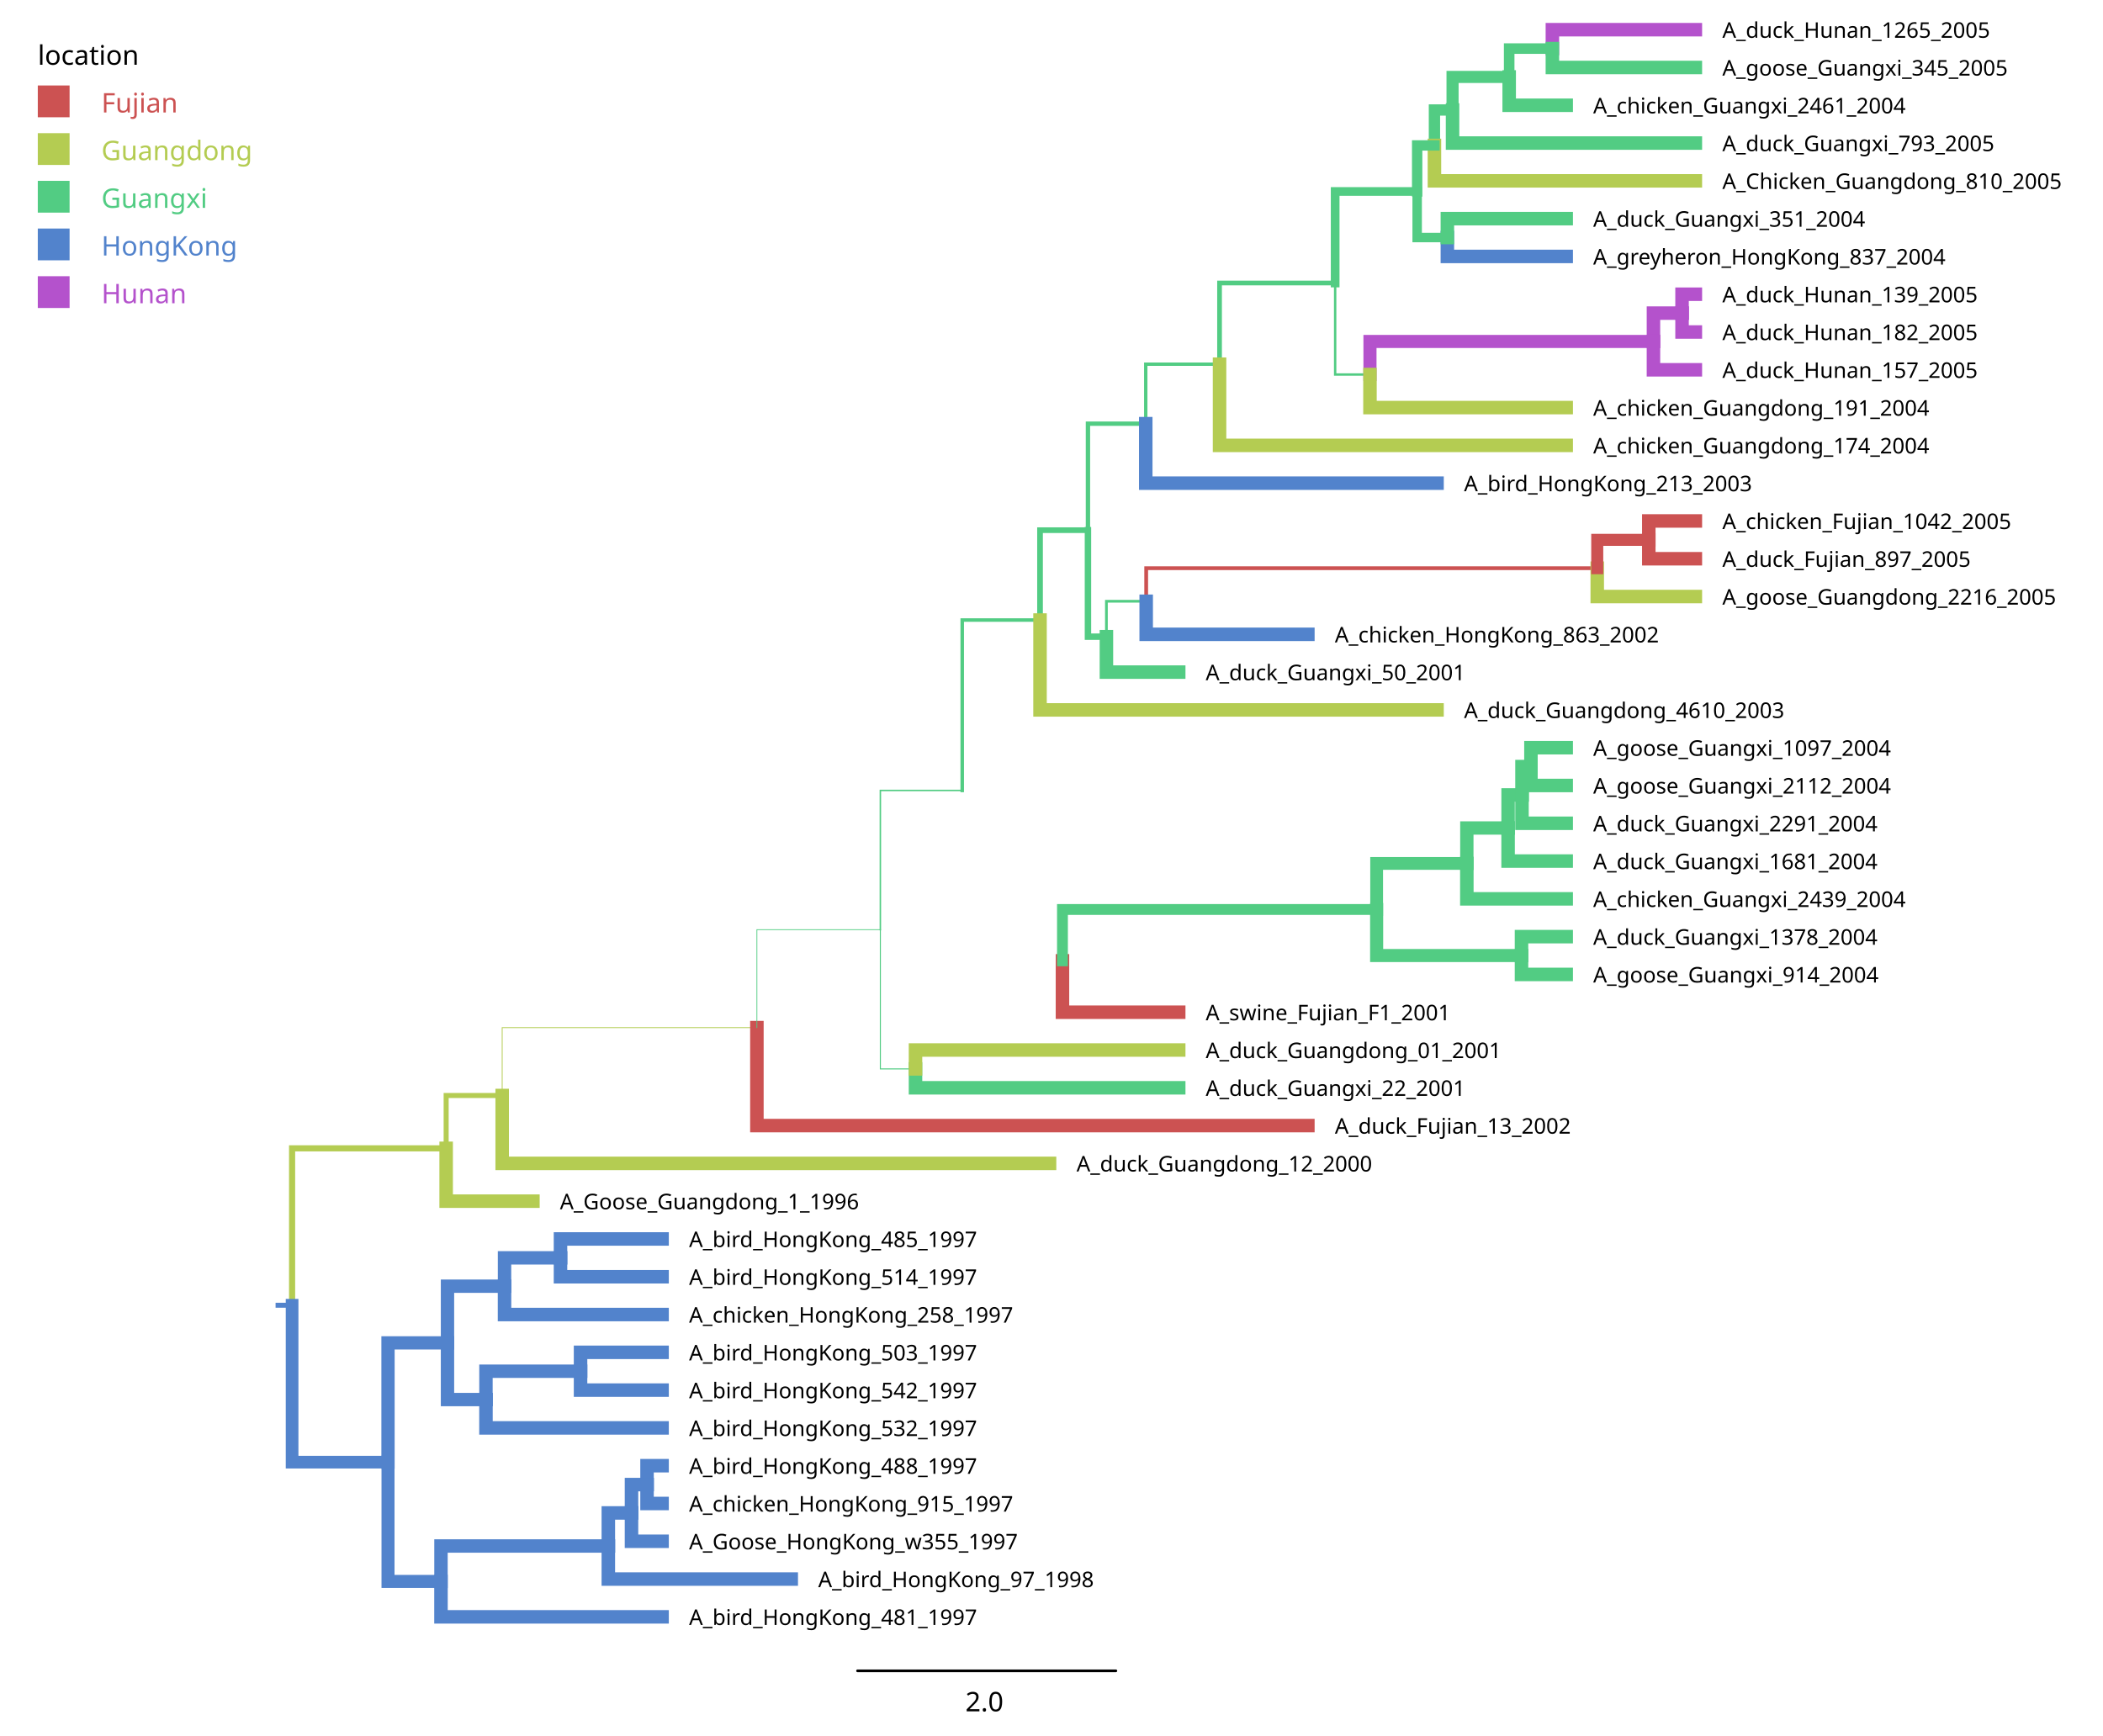
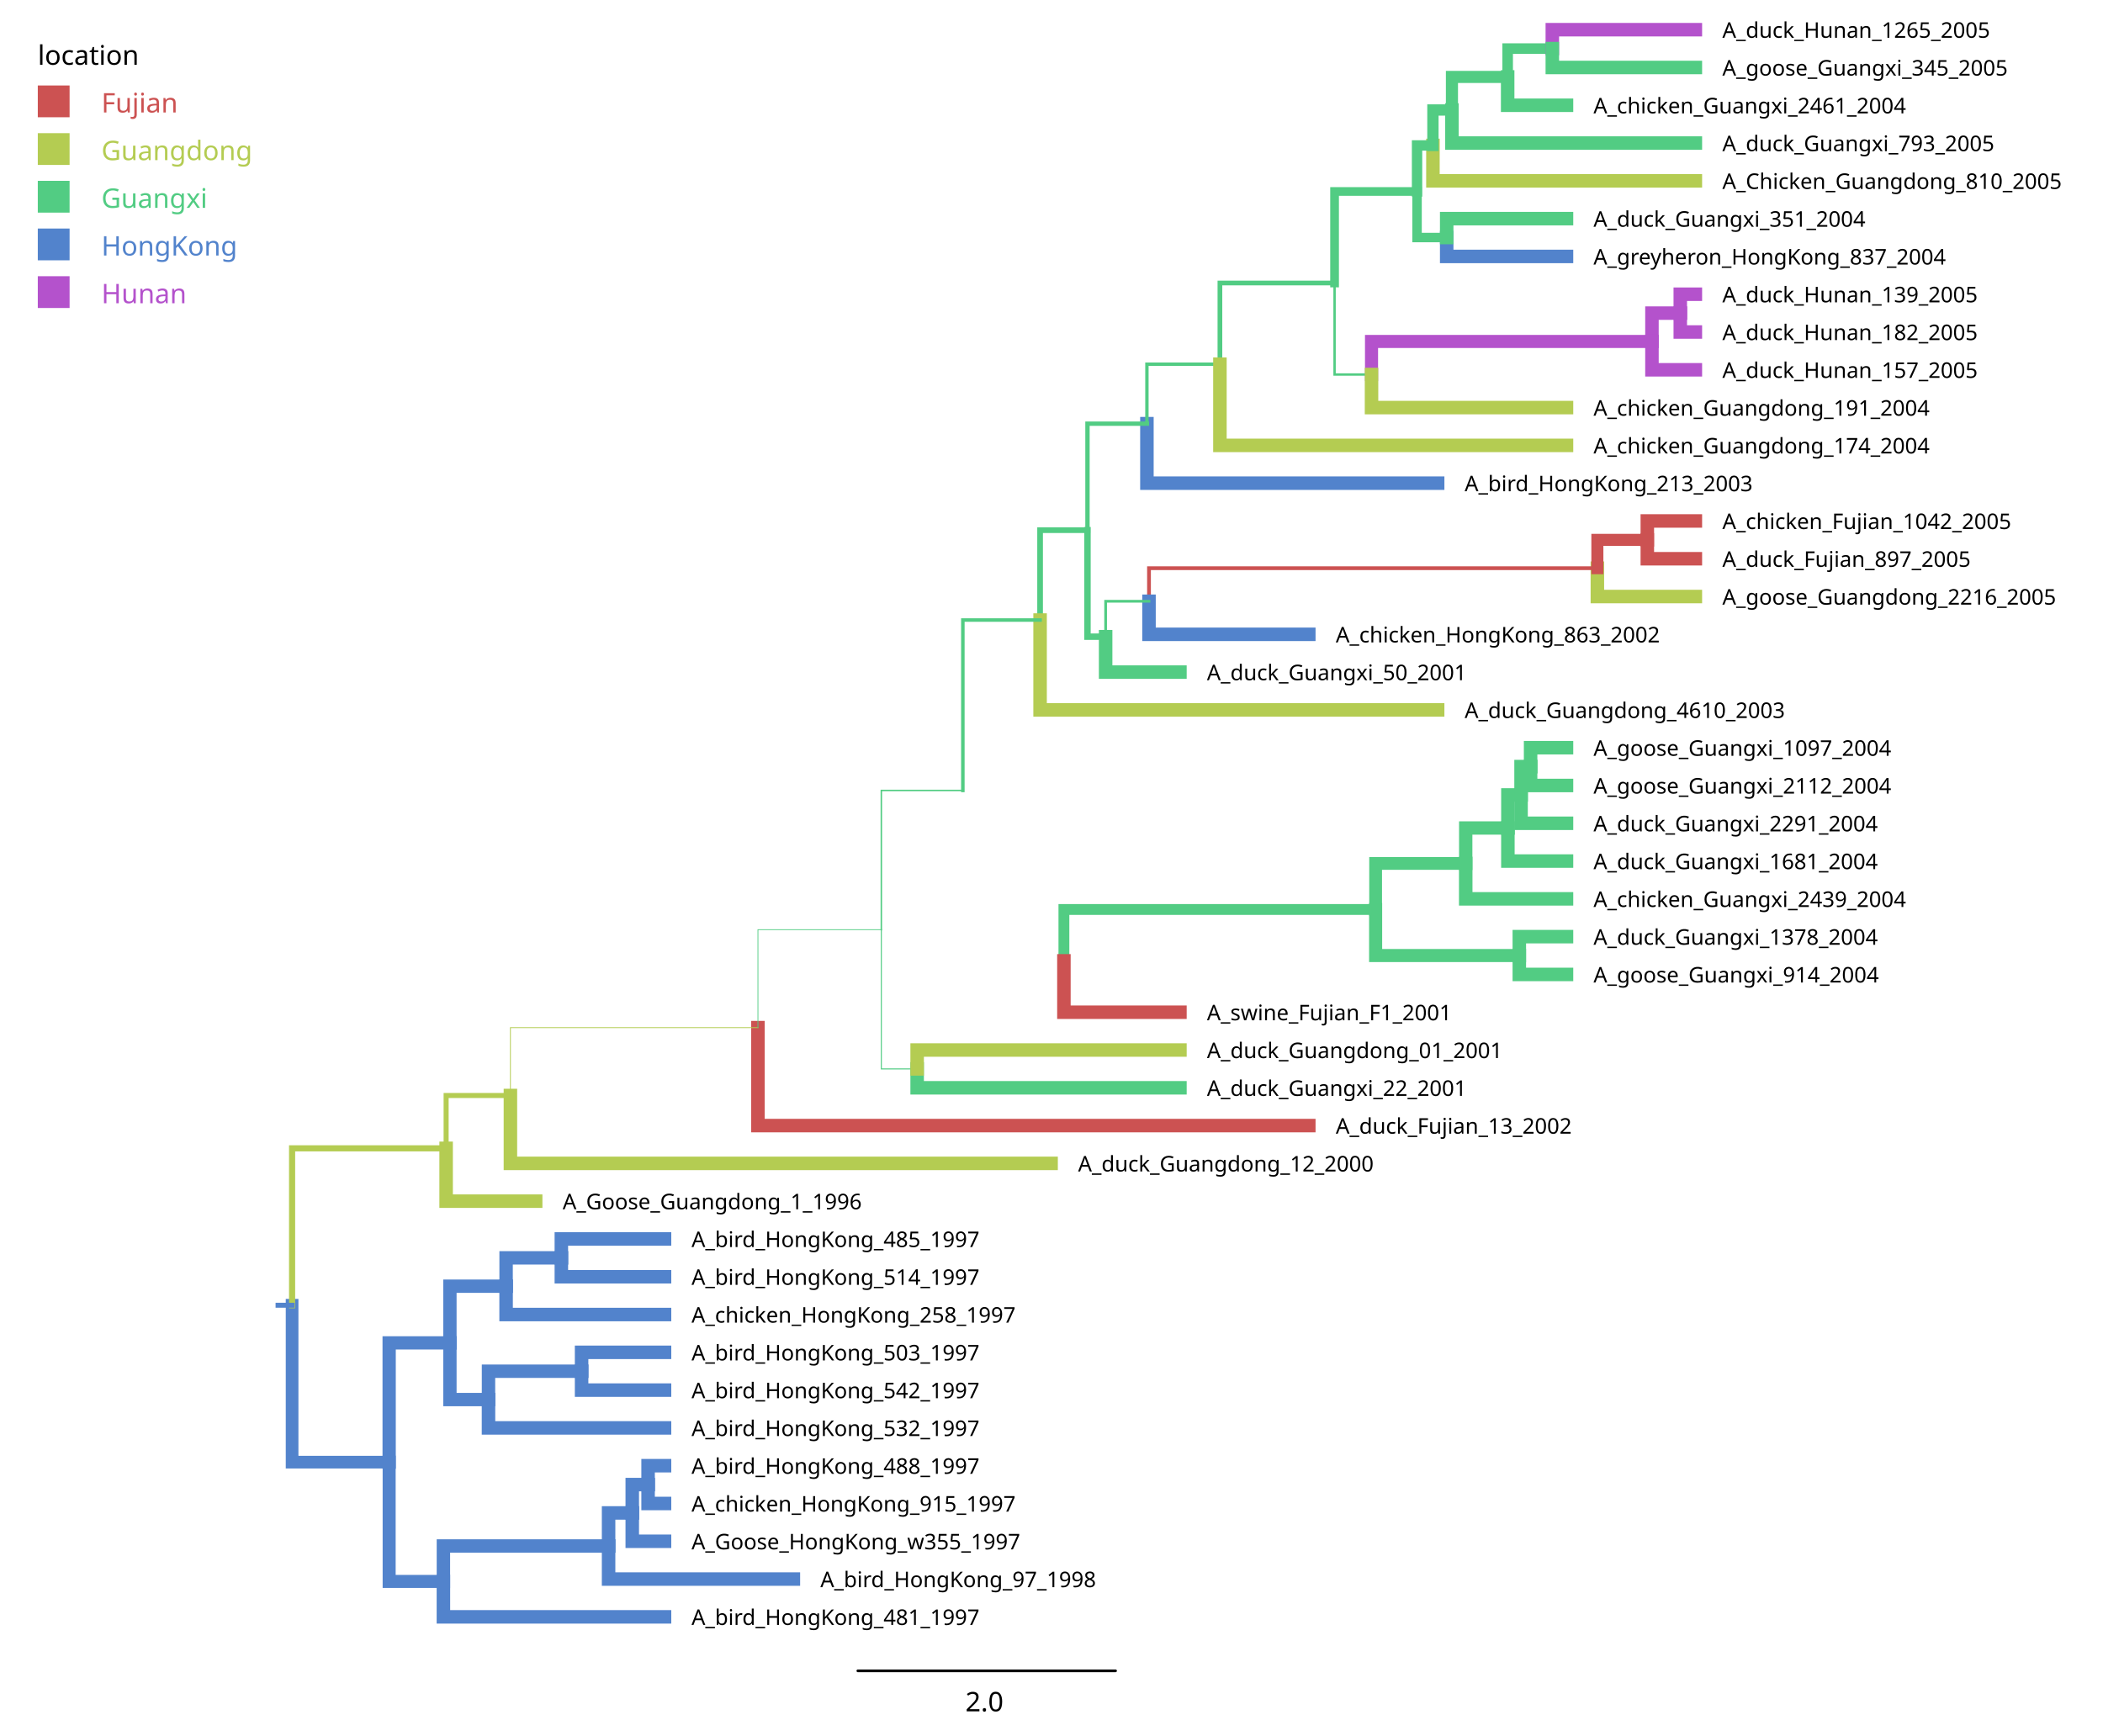
<svg xmlns="http://www.w3.org/2000/svg" style="fill-opacity:1; color-rendering:auto; color-interpolation:auto; text-rendering:auto; stroke:black; stroke-linecap:square; stroke-miterlimit:10; shape-rendering:auto; stroke-opacity:1; fill:black; stroke-dasharray:none; font-weight:normal; stroke-width:1; font-family:'Dialog'; font-style:normal; stroke-linejoin:miter; font-size:12; stroke-dashoffset:0; image-rendering:auto;" width="779.0" viewBox="0 0 779.0 643.0" height="643.0">
  <defs id="genericDefs" />
  <g>
    <g style="text-rendering:optimizeLegibility; font-size:10; font-family:sans-serif;" transform="translate(6,6)">
      <text x="8" xml:space="preserve" y="18" style="stroke:none;">location</text>
      <rect x="8" y="25.666" width="11.777" style="fill:rgb(204,82,82); stroke:none;" height="11.777" />
      <text x="31.555" xml:space="preserve" y="35.666" style="fill:rgb(204,82,82); stroke:none;">Fujian</text>
      <rect x="8" y="43.332" width="11.777" style="fill:rgb(180,204,82); stroke:none;" height="11.777" />
      <text x="31.555" xml:space="preserve" y="53.332" style="fill:rgb(180,204,82); stroke:none;">Guangdong</text>
      <rect x="8" y="60.998" width="11.777" style="fill:rgb(82,204,131); stroke:none;" height="11.777" />
      <text x="31.555" xml:space="preserve" y="70.998" style="fill:rgb(82,204,131); stroke:none;">Guangxi</text>
      <rect x="8" y="78.664" width="11.777" style="fill:rgb(82,131,204); stroke:none;" height="11.777" />
      <text x="31.555" xml:space="preserve" y="88.664" style="fill:rgb(82,131,204); stroke:none;">HongKong</text>
      <rect x="8" y="96.33" width="11.777" style="fill:rgb(180,82,204); stroke:none;" height="11.777" />
      <text x="31.555" xml:space="preserve" y="106.33" style="fill:rgb(180,82,204); stroke:none;">Hunan</text>
-       <line x1="311.656" x2="407.344" y1="613" style="stroke-linecap:round; fill:none; stroke-linejoin:round;" y2="613" />
+       <line x1="311.769" x2="407.231" y1="613" style="stroke-linecap:round; fill:none; stroke-linejoin:round;" y2="613" />
      <text x="351.595" y="628" style="stroke-linecap:round; stroke:none; stroke-linejoin:round;" xml:space="preserve">2.0</text>
    </g>
-     <g style="fill:rgb(204,82,82); text-rendering:optimizeLegibility; stroke-width:1.395; stroke:rgb(204,82,82);" transform="translate(6,6)">
-       <path style="fill:none;" d="M585.658 204.5 L418.576 204.5 L418.576 216.75" />
-       <path d="M397.001 190.418 L379.251 190.418 L379.251 223.709" style="fill:none; stroke-width:2.104; stroke:rgb(82,204,131);" />
-       <path d="M574.156 33 L553.035 33 L553.035 22.5" style="fill:none; stroke-width:5; stroke:rgb(82,204,131);" />
-       <path d="M622 117 L617.069 117 L617.069 110" style="fill:none; stroke-width:5; stroke:rgb(180,82,204);" />
+     <g style="fill:rgb(204,82,82); text-rendering:optimizeLegibility; stroke-width:5; stroke:rgb(204,82,82);" transform="translate(6,6)">
+       <path style="fill:none;" d="M622 201 L604.205 201 L604.205 194" />
+       <path d="M240.155 537 L234.067 537 L234.067 544" style="fill:none; stroke:rgb(82,131,204);" />
+       <path d="M622 61 L524.789 61 L524.789 47.875" style="fill:none; stroke:rgb(180,204,82);" />
+       <path d="M518.908 64.938 L488.356 64.938 L488.356 98.844" style="fill:none; stroke-width:3.224; stroke:rgb(82,204,131);" />
+       <path d="M201.938 460 L181.472 460 L181.472 470.5" style="fill:none; stroke-width:4.965; stroke:rgb(82,131,204);" />
+       <path d="M622 117 L616.413 117 L616.413 110" style="fill:none; stroke:rgb(180,82,204);" />
+       <path d="M622 215 L585.704 215 L585.704 204.5" style="fill:none; stroke:rgb(180,204,82);" />
+       <path d="M287.886 579 L219.435 579 L219.435 566.75" style="fill:none; stroke:rgb(82,131,204);" />
+       <path d="M622 103 L616.413 103 L616.413 110" style="fill:none; stroke:rgb(180,82,204);" />
+       <path d="M536.938 313.875 L503.564 313.875 L503.564 330.938" style="fill:none; stroke-width:4.733; stroke:rgb(82,204,131);" />
+       <path d="M160.66 491.5 L138.152 491.5 L138.152 535.688" style="fill:none; stroke-width:4.912; stroke:rgb(82,131,204);" />
+       <path style="fill:none;" d="M478.808 411 L274.76 411 L274.76 374.71" />
+       <path d="M431.077 243 L403.552 243 L403.552 229.875" style="fill:none; stroke:rgb(82,204,131);" />
+       <path d="M574.269 89 L529.89 89 L529.89 82" style="fill:none; stroke:rgb(82,131,204);" />
+       <path d="M431.077 397 L333.732 397 L333.732 390" style="fill:none; stroke:rgb(82,204,131);" />
+       <path d="M158.248 579.875 L138.152 579.875 L138.152 535.688" style="fill:none; stroke-width:4.82; stroke:rgb(82,131,204);" />
+       <path d="M240.155 523 L174.951 523 L174.951 512.5" style="fill:none; stroke:rgb(82,131,204);" />
+       <path d="M526.539 173 L418.844 173 L418.844 150.961" style="fill:none; stroke:rgb(82,131,204);" />
+       <path d="M240.155 467 L201.938 467 L201.938 460" style="fill:none; stroke:rgb(82,131,204);" />
+       <path d="M234.067 544 L228.202 544 L228.202 554.5" style="fill:none; stroke:rgb(82,131,204);" />
+       <path d="M560.971 278 L557.434 278 L557.434 288.5" style="fill:none; stroke:rgb(82,204,131);" />
+       <path d="M616.413 110 L605.921 110 L605.921 120.5" style="fill:none; stroke-width:4.996; stroke:rgb(180,82,204);" />
+       <path d="M605.921 120.5 L502.044 120.5 L502.044 132.75" style="fill:none; stroke-width:4.847; stroke:rgb(180,82,204);" />
+       <path d="M502.044 132.75 L488.356 132.75 L488.356 98.844" style="fill:none; stroke-width:0.884; stroke:rgb(82,204,131);" />
+       <path d="M274.76 374.71 L183.068 374.71 L183.068 399.855" style="fill:none; stroke-width:0.311; stroke:rgb(180,204,82);" />
+       <path d="M240.155 551 L234.067 551 L234.067 544" style="fill:none; stroke:rgb(82,131,204);" />
+       <path d="M228.202 554.5 L219.435 554.5 L219.435 566.75" style="fill:none; stroke:rgb(82,131,204);" />
+       <path d="M183.068 399.855 L159.256 399.855 L159.256 419.427" style="fill:none; stroke-width:1.865; stroke:rgb(180,204,82);" />
+       <path d="M240.155 565 L228.202 565 L228.202 554.5" style="fill:none; stroke:rgb(82,131,204);" />
+       <path d="M604.205 194 L585.704 194 L585.704 204.5" style="fill:none; stroke-width:4.454;" />
+       <path d="M574.269 145 L502.044 145 L502.044 132.75" style="fill:none; stroke:rgb(180,204,82);" />
+       <path d="M396.825 190.418 L379.273 190.418 L379.273 223.709" style="fill:none; stroke-width:2.104; stroke:rgb(82,204,131);" />
+       <path d="M574.269 327 L536.938 327 L536.938 313.875" style="fill:none; stroke:rgb(82,204,131);" />
+       <path d="M333.732 390 L320.465 390 L320.465 338.419" style="fill:none; stroke-width:0.38; stroke:rgb(82,204,131);" />
+       <path d="M574.269 341 L556.791 341 L556.791 348" style="fill:none; stroke:rgb(82,204,131);" />
+       <path d="M556.791 348 L503.564 348 L503.564 330.938" style="fill:none; stroke-width:4.843; stroke:rgb(82,204,131);" />
+       <path d="M585.704 204.5 L419.616 204.5 L419.616 216.75" style="fill:none; stroke-width:1.395;" />
+       <path d="M526.539 257 L379.273 257 L379.273 223.709" style="fill:none; stroke:rgb(180,204,82);" />
+       <path d="M431.077 383 L333.732 383 L333.732 390" style="fill:none; stroke:rgb(180,204,82);" />
+       <path d="M552.554 300.75 L536.938 300.75 L536.938 313.875" style="fill:none; stroke-width:4.934; stroke:rgb(82,204,131);" />
+       <path d="M418.844 150.961 L396.825 150.961 L396.825 190.418" style="fill:none; stroke-width:1.608; stroke:rgb(82,204,131);" />
+       <path d="M574.269 271 L560.971 271 L560.971 278" style="fill:none; stroke:rgb(82,204,131);" />
+       <path d="M622 47 L531.831 47 L531.831 34.75" style="fill:none; stroke:rgb(82,204,131);" />
+       <path d="M529.89 82 L518.908 82 L518.908 64.938" style="fill:none; stroke-width:3.503; stroke:rgb(82,204,131);" />
+       <path d="M569.015 12 L552.472 12 L552.472 22.5" style="fill:none; stroke-width:3.911; stroke:rgb(82,204,131);" />
+       <path d="M320.465 338.419 L274.76 338.419 L274.76 374.71" style="fill:none; stroke-width:0.289; stroke:rgb(82,204,131);" />
+       <path d="M445.886 128.922 L418.844 128.922 L418.844 150.961" style="fill:none; stroke-width:1.247; stroke:rgb(82,204,131);" />
+       <path d="M574.269 33 L552.472 33 L552.472 22.5" style="fill:none; stroke:rgb(82,204,131);" />
+       <path d="M574.269 355 L556.791 355 L556.791 348" style="fill:none; stroke:rgb(82,204,131);" />
+       <path d="M350.661 286.839 L320.465 286.839 L320.465 338.419" style="fill:none; stroke-width:0.542; stroke:rgb(82,204,131);" />
+       <path d="M574.269 313 L552.554 313 L552.554 300.75" style="fill:none; stroke:rgb(82,204,131);" />
+       <path d="M181.472 470.5 L160.66 470.5 L160.66 491.5" style="fill:none; stroke-width:4.939; stroke:rgb(82,131,204);" />
+       <path d="M503.564 330.938 L388.096 330.938 L388.096 349.969" style="fill:none; stroke-width:4.016; stroke:rgb(82,204,131);" />
+       <path d="M138.152 535.688 L102.198 535.688 L102.198 477.558" style="fill:none; stroke-width:4.689; stroke:rgb(82,131,204);" />
+       <path d="M174.951 512.5 L160.66 512.5 L160.66 491.5" style="fill:none; stroke-width:4.942; stroke:rgb(82,131,204);" />
+       <path d="M488.356 98.844 L445.886 98.844 L445.886 128.922" style="fill:none; stroke-width:1.745; stroke:rgb(82,204,131);" />
+       <path d="M403.552 229.875 L396.825 229.875 L396.825 190.418" style="fill:none; stroke-width:2.381; stroke:rgb(82,204,131);" />
+       <path d="M240.155 495 L209.435 495 L209.435 502" style="fill:none; stroke:rgb(82,131,204);" />
+       <path d="M552.472 22.5 L531.831 22.5 L531.831 34.75" style="fill:none; stroke-width:4.484; stroke:rgb(82,204,131);" />
+       <path d="M240.155 593 L158.248 593 L158.248 579.875" style="fill:none; stroke:rgb(82,131,204);" />
+       <path d="M622 131 L605.921 131 L605.921 120.5" style="fill:none; stroke:rgb(180,82,204);" />
+       <path style="fill:none;" d="M431.077 369 L388.096 369 L388.096 349.969" />
+       <path style="fill:none;" d="M622 187 L604.205 187 L604.205 194" />
+       <path d="M574.269 75 L529.89 75 L529.89 82" style="fill:none; stroke:rgb(82,204,131);" />
+       <path d="M240.155 509 L209.435 509 L209.435 502" style="fill:none; stroke:rgb(82,131,204);" />
+       <path d="M622 5 L569.015 5 L569.015 12" style="fill:none; stroke:rgb(180,82,204);" />
+       <path d="M557.434 288.5 L552.554 288.5 L552.554 300.75" style="fill:none; stroke-width:4.978; stroke:rgb(82,204,131);" />
+       <path d="M531.831 34.75 L524.789 34.75 L524.789 47.875" style="fill:none; stroke-width:4.186; stroke:rgb(82,204,131);" />
+       <path d="M574.269 299 L557.434 299 L557.434 288.5" style="fill:none; stroke:rgb(82,204,131);" />
+       <path d="M379.273 223.709 L350.661 223.709 L350.661 286.839" style="fill:none; stroke-width:1.299; stroke:rgb(82,204,131);" />
+       <path d="M209.435 502 L174.951 502 L174.951 512.5" style="fill:none; stroke-width:4.961; stroke:rgb(82,131,204);" />
+       <path d="M574.269 285 L560.971 285 L560.971 278" style="fill:none; stroke:rgb(82,204,131);" />
+       <path d="M574.269 159 L445.886 159 L445.886 128.922" style="fill:none; stroke:rgb(180,204,82);" />
+       <path d="M240.155 453 L201.938 453 L201.938 460" style="fill:none; stroke:rgb(82,131,204);" />
+       <path d="M383.347 425 L183.068 425 L183.068 399.855" style="fill:none; stroke:rgb(180,204,82);" />
+       <path d="M240.155 481 L181.472 481 L181.472 470.5" style="fill:none; stroke:rgb(82,131,204);" />
+       <path d="M622 19 L569.015 19 L569.015 12" style="fill:none; stroke:rgb(82,204,131);" />
+       <path d="M192.424 439 L159.256 439 L159.256 419.427" style="fill:none; stroke:rgb(180,204,82);" />
+       <path d="M219.435 566.75 L158.248 566.75 L158.248 579.875" style="fill:none; stroke-width:4.965; stroke:rgb(82,131,204);" />
+       <path d="M524.789 47.875 L518.908 47.875 L518.908 64.938" style="fill:none; stroke-width:3.84; stroke:rgb(82,204,131);" />
+       <path d="M478.808 229 L419.616 229 L419.616 216.75" style="fill:none; stroke:rgb(82,131,204);" />
+       <path d="M419.616 216.75 L403.552 216.75 L403.552 229.875" style="fill:none; stroke-width:1.006; stroke:rgb(82,204,131);" />
+       <path d="M159.256 419.427 L102.198 419.427 L102.198 477.558" style="fill:none; stroke-width:2.266; stroke:rgb(180,204,82);" />
+       <path d="M388.096 349.969 L350.661 349.969 L350.661 286.839" style="fill:none; stroke-width:0;" />
      <path d="M97 477.558 L102.198 477.558" style="fill:none; stroke-width:1.837; stroke:rgb(82,131,204);" />
-       <path d="M488.574 98.844 L445.749 98.844 L445.749 128.922" style="fill:none; stroke-width:1.745; stroke:rgb(82,204,131);" />
-       <path d="M274.372 374.71 L180.019 374.71 L180.019 399.855" style="fill:none; stroke-width:0.311; stroke:rgb(180,204,82);" />
-       <path d="M557.782 288.5 L552.631 288.5 L552.631 300.75" style="fill:none; stroke-width:4.978; stroke:rgb(82,204,131);" />
-       <path d="M501.469 132.75 L488.574 132.75 L488.574 98.844" style="fill:none; stroke-width:0.884; stroke:rgb(82,204,131);" />
-       <path d="M287.091 579 L219.339 579 L219.339 566.75" style="fill:none; stroke-width:5; stroke:rgb(82,131,204);" />
-       <path d="M159.762 491.5 L137.729 491.5 L137.729 535.688" style="fill:none; stroke-width:4.912; stroke:rgb(82,131,204);" />
-       <path d="M239.247 593 L157.352 593 L157.352 579.875" style="fill:none; stroke-width:5; stroke:rgb(82,131,204);" />
-       <path d="M532.058 34.75 L525.35 34.75 L525.35 47.875" style="fill:none; stroke-width:4.186; stroke:rgb(82,204,131);" />
-       <path d="M180.019 399.855 L159.265 399.855 L159.265 419.427" style="fill:none; stroke-width:1.865; stroke:rgb(180,204,82);" />
-       <path d="M518.95 64.938 L488.574 64.938 L488.574 98.844" style="fill:none; stroke-width:3.224; stroke:rgb(82,204,131);" />
-       <path d="M227.921 554.5 L219.339 554.5 L219.339 566.75" style="fill:none; stroke-width:5; stroke:rgb(82,131,204);" />
-       <path d="M574.156 89 L530.14 89 L530.14 82" style="fill:none; stroke-width:5; stroke:rgb(82,131,204);" />
-       <path d="M574.156 75 L530.14 75 L530.14 82" style="fill:none; stroke-width:5; stroke:rgb(82,204,131);" />
-       <path d="M430.624 369 L387.563 369 L387.563 349.969" style="fill:none; stroke-width:5;" />
-       <path d="M379.251 223.709 L350.43 223.709 L350.43 286.839" style="fill:none; stroke-width:1.299; stroke:rgb(82,204,131);" />
-       <path d="M239.247 523 L174.014 523 L174.014 512.5" style="fill:none; stroke-width:5; stroke:rgb(82,131,204);" />
-       <path d="M478.468 411 L274.372 411 L274.372 374.71" style="fill:none; stroke-width:5;" />
-       <path d="M503.939 330.938 L387.563 330.938 L387.563 349.969" style="fill:none; stroke-width:4.016; stroke:rgb(82,204,131);" />
-       <path d="M622 103 L617.069 103 L617.069 110" style="fill:none; stroke-width:5; stroke:rgb(180,82,204);" />
-       <path d="M552.631 300.75 L537.352 300.75 L537.352 313.875" style="fill:none; stroke-width:4.934; stroke:rgb(82,204,131);" />
-       <path d="M320.103 338.419 L274.372 338.419 L274.372 374.71" style="fill:none; stroke-width:0.289; stroke:rgb(82,204,131);" />
-       <path d="M574.156 271 L561.099 271 L561.099 278" style="fill:none; stroke-width:5; stroke:rgb(82,204,131);" />
-       <path d="M537.352 313.875 L503.939 313.875 L503.939 330.938" style="fill:none; stroke-width:4.733; stroke:rgb(82,204,131);" />
-       <path d="M180.89 470.5 L159.762 470.5 L159.762 491.5" style="fill:none; stroke-width:4.939; stroke:rgb(82,131,204);" />
-       <path d="M622 5 L569.04 5 L569.04 12" style="fill:none; stroke-width:5; stroke:rgb(180,82,204);" />
-       <path d="M553.035 22.5 L532.058 22.5 L532.058 34.75" style="fill:none; stroke-width:4.484; stroke:rgb(82,204,131);" />
-       <path d="M574.156 327 L537.352 327 L537.352 313.875" style="fill:none; stroke-width:5; stroke:rgb(82,204,131);" />
-       <path d="M617.069 110 L606.478 110 L606.478 120.5" style="fill:none; stroke-width:4.996; stroke:rgb(180,82,204);" />
-       <path d="M239.247 509 L209.049 509 L209.049 502" style="fill:none; stroke-width:5; stroke:rgb(82,131,204);" />
-       <path d="M622 187 L604.75 187 L604.75 194" style="fill:none; stroke-width:5;" />
-       <path d="M574.156 285 L561.099 285 L561.099 278" style="fill:none; stroke-width:5; stroke:rgb(82,204,131);" />
-       <path d="M445.749 128.922 L418.412 128.922 L418.412 150.961" style="fill:none; stroke-width:1.247; stroke:rgb(82,204,131);" />
-       <path d="M239.247 467 L201.62 467 L201.62 460" style="fill:none; stroke-width:5; stroke:rgb(82,131,204);" />
-       <path d="M561.099 278 L557.782 278 L557.782 288.5" style="fill:none; stroke-width:5; stroke:rgb(82,204,131);" />
-       <path d="M157.352 579.875 L137.729 579.875 L137.729 535.688" style="fill:none; stroke-width:4.82; stroke:rgb(82,131,204);" />
-       <path d="M530.14 82 L518.95 82 L518.95 64.938" style="fill:none; stroke-width:3.503; stroke:rgb(82,204,131);" />
-       <path d="M239.247 495 L209.049 495 L209.049 502" style="fill:none; stroke-width:5; stroke:rgb(82,131,204);" />
-       <path d="M239.247 453 L201.62 453 L201.62 460" style="fill:none; stroke-width:5; stroke:rgb(82,131,204);" />
-       <path d="M430.624 243 L403.843 243 L403.843 229.875" style="fill:none; stroke-width:5; stroke:rgb(82,204,131);" />
-       <path d="M239.247 481 L180.89 481 L180.89 470.5" style="fill:none; stroke-width:5; stroke:rgb(82,131,204);" />
-       <path d="M574.156 159 L445.749 159 L445.749 128.922" style="fill:none; stroke-width:5; stroke:rgb(180,204,82);" />
-       <path d="M574.156 299 L557.782 299 L557.782 288.5" style="fill:none; stroke-width:5; stroke:rgb(82,204,131);" />
-       <path d="M430.624 397 L333.125 397 L333.125 390" style="fill:none; stroke-width:5; stroke:rgb(82,204,131);" />
-       <path d="M606.478 120.5 L501.469 120.5 L501.469 132.75" style="fill:none; stroke-width:4.847; stroke:rgb(180,82,204);" />
-       <path d="M622 61 L525.35 61 L525.35 47.875" style="fill:none; stroke-width:5; stroke:rgb(180,204,82);" />
-       <path d="M209.049 502 L174.014 502 L174.014 512.5" style="fill:none; stroke-width:4.961; stroke:rgb(82,131,204);" />
-       <path d="M557.601 348 L503.939 348 L503.939 330.938" style="fill:none; stroke-width:4.843; stroke:rgb(82,204,131);" />
-       <path d="M174.014 512.5 L159.762 512.5 L159.762 491.5" style="fill:none; stroke-width:4.942; stroke:rgb(82,131,204);" />
-       <path d="M159.265 419.427 L102.198 419.427 L102.198 477.558" style="fill:none; stroke-width:2.266; stroke:rgb(180,204,82);" />
-       <path d="M382.779 425 L180.019 425 L180.019 399.855" style="fill:none; stroke-width:5; stroke:rgb(180,204,82);" />
-       <path d="M191.403 439 L159.265 439 L159.265 419.427" style="fill:none; stroke-width:5; stroke:rgb(180,204,82);" />
-       <path d="M333.125 390 L320.103 390 L320.103 338.419" style="fill:none; stroke-width:0.38; stroke:rgb(82,204,131);" />
-       <path d="M239.247 537 L233.676 537 L233.676 544" style="fill:none; stroke-width:5; stroke:rgb(82,131,204);" />
-       <path d="M403.843 229.875 L397.001 229.875 L397.001 190.418" style="fill:none; stroke-width:2.381; stroke:rgb(82,204,131);" />
-       <path d="M622 201 L604.75 201 L604.75 194" style="fill:none; stroke-width:5;" />
-       <path d="M622 215 L585.658 215 L585.658 204.5" style="fill:none; stroke-width:5; stroke:rgb(180,204,82);" />
-       <path d="M201.62 460 L180.89 460 L180.89 470.5" style="fill:none; stroke-width:4.965; stroke:rgb(82,131,204);" />
-       <path d="M418.412 150.961 L397.001 150.961 L397.001 190.418" style="fill:none; stroke-width:1.608; stroke:rgb(82,204,131);" />
-       <path d="M387.563 349.969 L350.43 349.969 L350.43 286.839" style="fill:none; stroke-width:0;" />
-       <path d="M526.312 257 L379.251 257 L379.251 223.709" style="fill:none; stroke-width:5; stroke:rgb(180,204,82);" />
-       <path d="M233.676 544 L227.921 544 L227.921 554.5" style="fill:none; stroke-width:5; stroke:rgb(82,131,204);" />
-       <path d="M574.156 355 L557.601 355 L557.601 348" style="fill:none; stroke-width:5; stroke:rgb(82,204,131);" />
-       <path d="M137.729 535.688 L102.198 535.688 L102.198 477.558" style="fill:none; stroke-width:4.689; stroke:rgb(82,131,204);" />
-       <path d="M526.312 173 L418.412 173 L418.412 150.961" style="fill:none; stroke-width:5; stroke:rgb(82,131,204);" />
-       <path d="M525.35 47.875 L518.95 47.875 L518.95 64.938" style="fill:none; stroke-width:3.84; stroke:rgb(82,204,131);" />
-       <path d="M574.156 341 L557.601 341 L557.601 348" style="fill:none; stroke-width:5; stroke:rgb(82,204,131);" />
-       <path d="M622 19 L569.04 19 L569.04 12" style="fill:none; stroke-width:5; stroke:rgb(82,204,131);" />
-       <path d="M569.04 12 L553.035 12 L553.035 22.5" style="fill:none; stroke-width:3.911; stroke:rgb(82,204,131);" />
-       <path d="M622 131 L606.478 131 L606.478 120.5" style="fill:none; stroke-width:5; stroke:rgb(180,82,204);" />
-       <path d="M418.576 216.75 L403.843 216.75 L403.843 229.875" style="fill:none; stroke-width:1.006; stroke:rgb(82,204,131);" />
-       <path d="M430.624 383 L333.125 383 L333.125 390" style="fill:none; stroke-width:5; stroke:rgb(180,204,82);" />
-       <path d="M219.339 566.75 L157.352 566.75 L157.352 579.875" style="fill:none; stroke-width:4.965; stroke:rgb(82,131,204);" />
-       <path d="M239.247 565 L227.921 565 L227.921 554.5" style="fill:none; stroke-width:5; stroke:rgb(82,131,204);" />
-       <path d="M622 47 L532.058 47 L532.058 34.75" style="fill:none; stroke-width:5; stroke:rgb(82,204,131);" />
-       <path d="M350.43 286.839 L320.103 286.839 L320.103 338.419" style="fill:none; stroke-width:0.542; stroke:rgb(82,204,131);" />
-       <path d="M604.75 194 L585.658 194 L585.658 204.5" style="fill:none; stroke-width:4.454;" />
-       <path d="M574.156 313 L552.631 313 L552.631 300.75" style="fill:none; stroke-width:5; stroke:rgb(82,204,131);" />
-       <path d="M478.468 229 L418.576 229 L418.576 216.75" style="fill:none; stroke-width:5; stroke:rgb(82,131,204);" />
-       <path d="M239.247 551 L233.676 551 L233.676 544" style="fill:none; stroke-width:5; stroke:rgb(82,131,204);" />
-       <path d="M574.156 145 L501.469 145 L501.469 132.75" style="fill:none; stroke-width:5; stroke:rgb(180,204,82);" />
-     </g>
-     <g style="text-rendering:optimizeLegibility; stroke-width:5; font-size:8; font-family:sans-serif;" transform="translate(6,6) matrix(1,0,0,1,584.1559,28)">
+     </g>
+     <g style="text-rendering:optimizeLegibility; stroke-width:1.837; font-size:8; font-family:sans-serif;" transform="translate(6,6) matrix(1,0,0,1,632,196)">
+       <text x="0" xml:space="preserve" y="8" style="stroke:none;">A_duck_Fujian_897_2005</text>
+     </g>
+     <g style="text-rendering:optimizeLegibility; stroke-width:1.837; font-size:8; font-family:sans-serif;" transform="matrix(1,0,0,1,590.2693,272)">
+       <text x="0" xml:space="preserve" y="8" style="stroke:none;">A_goose_Guangxi_1097_2004</text>
+     </g>
+     <g style="text-rendering:optimizeLegibility; stroke-width:1.837; font-size:8; font-family:sans-serif;" transform="matrix(1,0,0,1,256.1549,538)">
+       <text x="0" xml:space="preserve" y="8" style="stroke:none;">A_bird_HongKong_488_1997</text>
+     </g>
+     <g style="text-rendering:optimizeLegibility; stroke-width:1.837; font-size:8; font-family:sans-serif;" transform="matrix(1,0,0,1,638,62)">
+       <text x="0" xml:space="preserve" y="8" style="stroke:none;">A_Chicken_Guangdong_810_2005</text>
+     </g>
+     <g style="text-rendering:optimizeLegibility; stroke-width:1.837; font-size:8; font-family:sans-serif;" transform="matrix(1,0,0,1,638,48)">
+       <text x="0" xml:space="preserve" y="8" style="stroke:none;">A_duck_Guangxi_793_2005</text>
+     </g>
+     <g style="text-rendering:optimizeLegibility; stroke-width:1.837; font-size:8; font-family:sans-serif;" transform="matrix(1,0,0,1,638,118)">
+       <text x="0" xml:space="preserve" y="8" style="stroke:none;">A_duck_Hunan_182_2005</text>
+     </g>
+     <g style="text-rendering:optimizeLegibility; stroke-width:1.837; font-size:8; font-family:sans-serif;" transform="matrix(1,0,0,1,638,216)">
+       <text x="0" xml:space="preserve" y="8" style="stroke:none;">A_goose_Guangdong_2216_2005</text>
+     </g>
+     <g style="text-rendering:optimizeLegibility; stroke-width:1.837; font-size:8; font-family:sans-serif;" transform="matrix(1,0,0,1,303.8856,580)">
+       <text x="0" xml:space="preserve" y="8" style="stroke:none;">A_bird_HongKong_97_1998</text>
+     </g>
+     <g style="text-rendering:optimizeLegibility; stroke-width:1.837; font-size:8; font-family:sans-serif;" transform="matrix(1,0,0,1,638,104)">
+       <text x="0" xml:space="preserve" y="8" style="stroke:none;">A_duck_Hunan_139_2005</text>
+     </g>
+     <g style="text-rendering:optimizeLegibility; stroke-width:1.837; font-size:8; font-family:sans-serif;" transform="matrix(1,0,0,1,590.2693,34)">
      <text x="0" xml:space="preserve" y="8" style="stroke:none;">A_chicken_Guangxi_2461_2004</text>
    </g>
-     <g style="text-rendering:optimizeLegibility; stroke-width:5; font-size:8; font-family:sans-serif;" transform="matrix(1,0,0,1,638,118)">
-       <text x="0" xml:space="preserve" y="8" style="stroke:none;">A_duck_Hunan_182_2005</text>
-     </g>
-     <g style="text-rendering:optimizeLegibility; stroke-width:5; font-size:8; font-family:sans-serif;" transform="matrix(1,0,0,1,255.2471,496)">
+     <g style="text-rendering:optimizeLegibility; stroke-width:1.837; font-size:8; font-family:sans-serif;" transform="matrix(1,0,0,1,494.8081,412)">
+       <text x="0" xml:space="preserve" y="8" style="stroke:none;">A_duck_Fujian_13_2002</text>
+     </g>
+     <g style="text-rendering:optimizeLegibility; stroke-width:1.837; font-size:8; font-family:sans-serif;" transform="matrix(1,0,0,1,447.0775,244)">
+       <text x="0" xml:space="preserve" y="8" style="stroke:none;">A_duck_Guangxi_50_2001</text>
+     </g>
+     <g style="text-rendering:optimizeLegibility; stroke-width:1.837; font-size:8; font-family:sans-serif;" transform="matrix(1,0,0,1,590.2693,356)">
+       <text x="0" xml:space="preserve" y="8" style="stroke:none;">A_goose_Guangxi_914_2004</text>
+     </g>
+     <g style="text-rendering:optimizeLegibility; stroke-width:1.837; font-size:8; font-family:sans-serif;" transform="matrix(1,0,0,1,590.2693,90)">
+       <text x="0" xml:space="preserve" y="8" style="stroke:none;">A_greyheron_HongKong_837_2004</text>
+     </g>
+     <g style="text-rendering:optimizeLegibility; stroke-width:1.837; font-size:8; font-family:sans-serif;" transform="matrix(1,0,0,1,590.2693,314)">
+       <text x="0" xml:space="preserve" y="8" style="stroke:none;">A_duck_Guangxi_1681_2004</text>
+     </g>
+     <g style="text-rendering:optimizeLegibility; stroke-width:1.837; font-size:8; font-family:sans-serif;" transform="matrix(1,0,0,1,447.0775,398)">
+       <text x="0" xml:space="preserve" y="8" style="stroke:none;">A_duck_Guangxi_22_2001</text>
+     </g>
+     <g style="text-rendering:optimizeLegibility; stroke-width:1.837; font-size:8; font-family:sans-serif;" transform="matrix(1,0,0,1,256.1549,496)">
      <text x="0" xml:space="preserve" y="8" style="stroke:none;">A_bird_HongKong_503_1997</text>
    </g>
-     <g style="text-rendering:optimizeLegibility; stroke-width:5; font-size:8; font-family:sans-serif;" transform="matrix(1,0,0,1,255.2471,454)">
+     <g style="text-rendering:optimizeLegibility; stroke-width:1.837; font-size:8; font-family:sans-serif;" transform="matrix(1,0,0,1,256.1549,524)">
+       <text x="0" xml:space="preserve" y="8" style="stroke:none;">A_bird_HongKong_532_1997</text>
+     </g>
+     <g style="text-rendering:optimizeLegibility; stroke-width:1.837; font-size:8; font-family:sans-serif;" transform="matrix(1,0,0,1,256.1549,594)">
+       <text x="0" xml:space="preserve" y="8" style="stroke:none;">A_bird_HongKong_481_1997</text>
+     </g>
+     <g style="text-rendering:optimizeLegibility; stroke-width:1.837; font-size:8; font-family:sans-serif;" transform="matrix(1,0,0,1,542.5387,174)">
+       <text x="0" xml:space="preserve" y="8" style="stroke:none;">A_bird_HongKong_213_2003</text>
+     </g>
+     <g style="text-rendering:optimizeLegibility; stroke-width:1.837; font-size:8; font-family:sans-serif;" transform="matrix(1,0,0,1,638,132)">
+       <text x="0" xml:space="preserve" y="8" style="stroke:none;">A_duck_Hunan_157_2005</text>
+     </g>
+     <g style="text-rendering:optimizeLegibility; stroke-width:1.837; font-size:8; font-family:sans-serif;" transform="matrix(1,0,0,1,256.1549,468)">
+       <text x="0" xml:space="preserve" y="8" style="stroke:none;">A_bird_HongKong_514_1997</text>
+     </g>
+     <g style="text-rendering:optimizeLegibility; stroke-width:1.837; font-size:8; font-family:sans-serif;" transform="matrix(1,0,0,1,447.0775,370)">
+       <text x="0" xml:space="preserve" y="8" style="stroke:none;">A_swine_Fujian_F1_2001</text>
+     </g>
+     <g style="text-rendering:optimizeLegibility; stroke-width:1.837; font-size:8; font-family:sans-serif;" transform="matrix(1,0,0,1,638,188)">
+       <text x="0" xml:space="preserve" y="8" style="stroke:none;">A_chicken_Fujian_1042_2005</text>
+     </g>
+     <g style="text-rendering:optimizeLegibility; stroke-width:1.837; font-size:8; font-family:sans-serif;" transform="matrix(1,0,0,1,590.2693,76)">
+       <text x="0" xml:space="preserve" y="8" style="stroke:none;">A_duck_Guangxi_351_2004</text>
+     </g>
+     <g style="text-rendering:optimizeLegibility; stroke-width:1.837; font-size:8; font-family:sans-serif;" transform="matrix(1,0,0,1,256.1549,510)">
+       <text x="0" xml:space="preserve" y="8" style="stroke:none;">A_bird_HongKong_542_1997</text>
+     </g>
+     <g style="text-rendering:optimizeLegibility; stroke-width:1.837; font-size:8; font-family:sans-serif;" transform="matrix(1,0,0,1,256.1549,552)">
+       <text x="0" xml:space="preserve" y="8" style="stroke:none;">A_chicken_HongKong_915_1997</text>
+     </g>
+     <g style="text-rendering:optimizeLegibility; stroke-width:1.837; font-size:8; font-family:sans-serif;" transform="matrix(1,0,0,1,638,6)">
+       <text x="0" xml:space="preserve" y="8" style="stroke:none;">A_duck_Hunan_1265_2005</text>
+     </g>
+     <g style="text-rendering:optimizeLegibility; stroke-width:1.837; font-size:8; font-family:sans-serif;" transform="matrix(1,0,0,1,590.2693,300)">
+       <text x="0" xml:space="preserve" y="8" style="stroke:none;">A_duck_Guangxi_2291_2004</text>
+     </g>
+     <g style="text-rendering:optimizeLegibility; stroke-width:1.837; font-size:8; font-family:sans-serif;" transform="matrix(1,0,0,1,256.1549,566)">
+       <text x="0" xml:space="preserve" y="8" style="stroke:none;">A_Goose_HongKong_w355_1997</text>
+     </g>
+     <g style="text-rendering:optimizeLegibility; stroke-width:1.837; font-size:8; font-family:sans-serif;" transform="matrix(1,0,0,1,590.2693,286)">
+       <text x="0" xml:space="preserve" y="8" style="stroke:none;">A_goose_Guangxi_2112_2004</text>
+     </g>
+     <g style="text-rendering:optimizeLegibility; stroke-width:1.837; font-size:8; font-family:sans-serif;" transform="matrix(1,0,0,1,590.2693,160)">
+       <text x="0" xml:space="preserve" y="8" style="stroke:none;">A_chicken_Guangdong_174_2004</text>
+     </g>
+     <g style="text-rendering:optimizeLegibility; stroke-width:1.837; font-size:8; font-family:sans-serif;" transform="matrix(1,0,0,1,590.2693,146)">
+       <text x="0" xml:space="preserve" y="8" style="stroke:none;">A_chicken_Guangdong_191_2004</text>
+     </g>
+     <g style="text-rendering:optimizeLegibility; stroke-width:1.837; font-size:8; font-family:sans-serif;" transform="matrix(1,0,0,1,256.1549,454)">
      <text x="0" xml:space="preserve" y="8" style="stroke:none;">A_bird_HongKong_485_1997</text>
    </g>
-     <g style="text-rendering:optimizeLegibility; stroke-width:5; font-size:8; font-family:sans-serif;" transform="matrix(1,0,0,1,446.6236,244)">
-       <text x="0" xml:space="preserve" y="8" style="stroke:none;">A_duck_Guangxi_50_2001</text>
-     </g>
-     <g style="text-rendering:optimizeLegibility; stroke-width:5; font-size:8; font-family:sans-serif;" transform="matrix(1,0,0,1,255.2471,482)">
+     <g style="text-rendering:optimizeLegibility; stroke-width:1.837; font-size:8; font-family:sans-serif;" transform="matrix(1,0,0,1,399.3468,426)">
+       <text x="0" xml:space="preserve" y="8" style="stroke:none;">A_duck_Guangdong_12_2000</text>
+     </g>
+     <g style="text-rendering:optimizeLegibility; stroke-width:1.837; font-size:8; font-family:sans-serif;" transform="matrix(1,0,0,1,590.2693,328)">
+       <text x="0" xml:space="preserve" y="8" style="stroke:none;">A_chicken_Guangxi_2439_2004</text>
+     </g>
+     <g style="text-rendering:optimizeLegibility; stroke-width:1.837; font-size:8; font-family:sans-serif;" transform="matrix(1,0,0,1,256.1549,482)">
      <text x="0" xml:space="preserve" y="8" style="stroke:none;">A_chicken_HongKong_258_1997</text>
    </g>
-     <g style="text-rendering:optimizeLegibility; stroke-width:5; font-size:8; font-family:sans-serif;" transform="matrix(1,0,0,1,590.1559,160)">
-       <text x="0" xml:space="preserve" y="8" style="stroke:none;">A_chicken_Guangdong_174_2004</text>
-     </g>
-     <g style="text-rendering:optimizeLegibility; stroke-width:5; font-size:8; font-family:sans-serif;" transform="matrix(1,0,0,1,590.1559,300)">
-       <text x="0" xml:space="preserve" y="8" style="stroke:none;">A_duck_Guangxi_2291_2004</text>
-     </g>
-     <g style="text-rendering:optimizeLegibility; stroke-width:5; font-size:8; font-family:sans-serif;" transform="matrix(1,0,0,1,446.6236,398)">
-       <text x="0" xml:space="preserve" y="8" style="stroke:none;">A_duck_Guangxi_22_2001</text>
-     </g>
-     <g style="text-rendering:optimizeLegibility; stroke-width:5; font-size:8; font-family:sans-serif;" transform="matrix(1,0,0,1,638,62)">
-       <text x="0" xml:space="preserve" y="8" style="stroke:none;">A_Chicken_Guangdong_810_2005</text>
-     </g>
-     <g style="text-rendering:optimizeLegibility; stroke-width:5; font-size:8; font-family:sans-serif;" transform="matrix(1,0,0,1,303.0912,580)">
-       <text x="0" xml:space="preserve" y="8" style="stroke:none;">A_bird_HongKong_97_1998</text>
-     </g>
-     <g style="text-rendering:optimizeLegibility; stroke-width:5; font-size:8; font-family:sans-serif;" transform="matrix(1,0,0,1,255.2471,594)">
-       <text x="0" xml:space="preserve" y="8" style="stroke:none;">A_bird_HongKong_481_1997</text>
-     </g>
-     <g style="text-rendering:optimizeLegibility; stroke-width:5; font-size:8; font-family:sans-serif;" transform="matrix(1,0,0,1,590.1559,90)">
-       <text x="0" xml:space="preserve" y="8" style="stroke:none;">A_greyheron_HongKong_837_2004</text>
-     </g>
-     <g style="text-rendering:optimizeLegibility; stroke-width:5; font-size:8; font-family:sans-serif;" transform="matrix(1,0,0,1,398.7794,426)">
-       <text x="0" xml:space="preserve" y="8" style="stroke:none;">A_duck_Guangdong_12_2000</text>
-     </g>
-     <g style="text-rendering:optimizeLegibility; stroke-width:5; font-size:8; font-family:sans-serif;" transform="matrix(1,0,0,1,207.403,440)">
+     <g style="text-rendering:optimizeLegibility; stroke-width:1.837; font-size:8; font-family:sans-serif;" transform="matrix(1,0,0,1,590.2693,342)">
+       <text x="0" xml:space="preserve" y="8" style="stroke:none;">A_duck_Guangxi_1378_2004</text>
+     </g>
+     <g style="text-rendering:optimizeLegibility; stroke-width:1.837; font-size:8; font-family:sans-serif;" transform="matrix(1,0,0,1,638,20)">
+       <text x="0" xml:space="preserve" y="8" style="stroke:none;">A_goose_Guangxi_345_2005</text>
+     </g>
+     <g style="text-rendering:optimizeLegibility; stroke-width:1.837; font-size:8; font-family:sans-serif;" transform="matrix(1,0,0,1,208.4243,440)">
      <text x="0" xml:space="preserve" y="8" style="stroke:none;">A_Goose_Guangdong_1_1996</text>
    </g>
-     <g style="text-rendering:optimizeLegibility; stroke-width:5; font-size:8; font-family:sans-serif;" transform="matrix(1,0,0,1,590.1559,76)">
-       <text x="0" xml:space="preserve" y="8" style="stroke:none;">A_duck_Guangxi_351_2004</text>
-     </g>
-     <g style="text-rendering:optimizeLegibility; stroke-width:5; font-size:8; font-family:sans-serif;" transform="matrix(1,0,0,1,446.6236,370)">
-       <text x="0" xml:space="preserve" y="8" style="stroke:none;">A_swine_Fujian_F1_2001</text>
-     </g>
-     <g style="text-rendering:optimizeLegibility; stroke-width:5; font-size:8; font-family:sans-serif;" transform="matrix(1,0,0,1,255.2471,538)">
-       <text x="0" xml:space="preserve" y="8" style="stroke:none;">A_bird_HongKong_488_1997</text>
-     </g>
-     <g style="text-rendering:optimizeLegibility; stroke-width:5; font-size:8; font-family:sans-serif;" transform="matrix(1,0,0,1,638,202)">
-       <text x="0" xml:space="preserve" y="8" style="stroke:none;">A_duck_Fujian_897_2005</text>
-     </g>
-     <g style="text-rendering:optimizeLegibility; stroke-width:5; font-size:8; font-family:sans-serif;" transform="matrix(1,0,0,1,255.2471,524)">
-       <text x="0" xml:space="preserve" y="8" style="stroke:none;">A_bird_HongKong_532_1997</text>
-     </g>
-     <g style="text-rendering:optimizeLegibility; stroke-width:5; font-size:8; font-family:sans-serif;" transform="matrix(1,0,0,1,638,216)">
-       <text x="0" xml:space="preserve" y="8" style="stroke:none;">A_goose_Guangdong_2216_2005</text>
-     </g>
-     <g style="text-rendering:optimizeLegibility; stroke-width:5; font-size:8; font-family:sans-serif;" transform="matrix(1,0,0,1,494.4677,412)">
-       <text x="0" xml:space="preserve" y="8" style="stroke:none;">A_duck_Fujian_13_2002</text>
-     </g>
-     <g style="text-rendering:optimizeLegibility; stroke-width:5; font-size:8; font-family:sans-serif;" transform="matrix(1,0,0,1,542.3118,258)">
+     <g style="text-rendering:optimizeLegibility; stroke-width:1.837; font-size:8; font-family:sans-serif;" transform="matrix(1,0,0,1,542.5387,258)">
      <text x="0" xml:space="preserve" y="8" style="stroke:none;">A_duck_Guangdong_4610_2003</text>
    </g>
-     <g style="text-rendering:optimizeLegibility; stroke-width:5; font-size:8; font-family:sans-serif;" transform="matrix(1,0,0,1,590.1559,356)">
-       <text x="0" xml:space="preserve" y="8" style="stroke:none;">A_goose_Guangxi_914_2004</text>
-     </g>
-     <g style="text-rendering:optimizeLegibility; stroke-width:5; font-size:8; font-family:sans-serif;" transform="matrix(1,0,0,1,638,104)">
-       <text x="0" xml:space="preserve" y="8" style="stroke:none;">A_duck_Hunan_139_2005</text>
-     </g>
-     <g style="text-rendering:optimizeLegibility; stroke-width:5; font-size:8; font-family:sans-serif;" transform="matrix(1,0,0,1,542.3118,174)">
-       <text x="0" xml:space="preserve" y="8" style="stroke:none;">A_bird_HongKong_213_2003</text>
-     </g>
-     <g style="text-rendering:optimizeLegibility; stroke-width:5; font-size:8; font-family:sans-serif;" transform="matrix(1,0,0,1,590.1559,272)">
-       <text x="0" xml:space="preserve" y="8" style="stroke:none;">A_goose_Guangxi_1097_2004</text>
-     </g>
-     <g style="text-rendering:optimizeLegibility; stroke-width:5; font-size:8; font-family:sans-serif;" transform="matrix(1,0,0,1,638,6)">
-       <text x="0" xml:space="preserve" y="8" style="stroke:none;">A_duck_Hunan_1265_2005</text>
-     </g>
-     <g style="text-rendering:optimizeLegibility; stroke-width:5; font-size:8; font-family:sans-serif;" transform="matrix(1,0,0,1,590.1559,342)">
-       <text x="0" xml:space="preserve" y="8" style="stroke:none;">A_duck_Guangxi_1378_2004</text>
-     </g>
-     <g style="text-rendering:optimizeLegibility; stroke-width:5; font-size:8; font-family:sans-serif;" transform="matrix(1,0,0,1,638,20)">
-       <text x="0" xml:space="preserve" y="8" style="stroke:none;">A_goose_Guangxi_345_2005</text>
-     </g>
-     <g style="text-rendering:optimizeLegibility; stroke-width:5; font-size:8; font-family:sans-serif;" transform="matrix(1,0,0,1,590.1559,328)">
-       <text x="0" xml:space="preserve" y="8" style="stroke:none;">A_chicken_Guangxi_2439_2004</text>
-     </g>
-     <g style="text-rendering:optimizeLegibility; stroke-width:5; font-size:8; font-family:sans-serif;" transform="matrix(1,0,0,1,638,132)">
-       <text x="0" xml:space="preserve" y="8" style="stroke:none;">A_duck_Hunan_157_2005</text>
-     </g>
-     <g style="text-rendering:optimizeLegibility; stroke-width:5; font-size:8; font-family:sans-serif;" transform="matrix(1,0,0,1,446.6236,384)">
+     <g style="text-rendering:optimizeLegibility; stroke-width:1.837; font-size:8; font-family:sans-serif;" transform="matrix(1,0,0,1,447.0775,384)">
      <text x="0" xml:space="preserve" y="8" style="stroke:none;">A_duck_Guangdong_01_2001</text>
    </g>
-     <g style="text-rendering:optimizeLegibility; stroke-width:5; font-size:8; font-family:sans-serif;" transform="matrix(1,0,0,1,255.2471,566)">
-       <text x="0" xml:space="preserve" y="8" style="stroke:none;">A_Goose_HongKong_w355_1997</text>
-     </g>
-     <g style="text-rendering:optimizeLegibility; stroke-width:5; font-size:8; font-family:sans-serif;" transform="matrix(1,0,0,1,638,48)">
-       <text x="0" xml:space="preserve" y="8" style="stroke:none;">A_duck_Guangxi_793_2005</text>
-     </g>
-     <g style="text-rendering:optimizeLegibility; stroke-width:5; font-size:8; font-family:sans-serif;" transform="matrix(1,0,0,1,255.2471,510)">
-       <text x="0" xml:space="preserve" y="8" style="stroke:none;">A_bird_HongKong_542_1997</text>
-     </g>
-     <g style="text-rendering:optimizeLegibility; stroke-width:5; font-size:8; font-family:sans-serif;" transform="matrix(1,0,0,1,638,188)">
-       <text x="0" xml:space="preserve" y="8" style="stroke:none;">A_chicken_Fujian_1042_2005</text>
-     </g>
-     <g style="text-rendering:optimizeLegibility; stroke-width:5; font-size:8; font-family:sans-serif;" transform="matrix(1,0,0,1,590.1559,286)">
-       <text x="0" xml:space="preserve" y="8" style="stroke:none;">A_goose_Guangxi_2112_2004</text>
-     </g>
-     <g style="text-rendering:optimizeLegibility; stroke-width:5; font-size:8; font-family:sans-serif;" transform="matrix(1,0,0,1,590.1559,314)">
-       <text x="0" xml:space="preserve" y="8" style="stroke:none;">A_duck_Guangxi_1681_2004</text>
-     </g>
-     <g style="text-rendering:optimizeLegibility; stroke-width:5; font-size:8; font-family:sans-serif;" transform="matrix(1,0,0,1,255.2471,468)">
-       <text x="0" xml:space="preserve" y="8" style="stroke:none;">A_bird_HongKong_514_1997</text>
-     </g>
-     <g style="text-rendering:optimizeLegibility; stroke-width:5; font-size:8; font-family:sans-serif;" transform="matrix(1,0,0,1,494.4677,230)">
+     <g style="text-rendering:optimizeLegibility; stroke-width:1.837; font-size:8; font-family:sans-serif;" transform="matrix(1,0,0,1,494.8081,230)">
      <text x="0" xml:space="preserve" y="8" style="stroke:none;">A_chicken_HongKong_863_2002</text>
-     </g>
-     <g style="text-rendering:optimizeLegibility; stroke-width:5; font-size:8; font-family:sans-serif;" transform="matrix(1,0,0,1,255.2471,552)">
-       <text x="0" xml:space="preserve" y="8" style="stroke:none;">A_chicken_HongKong_915_1997</text>
-     </g>
-     <g style="text-rendering:optimizeLegibility; stroke-width:5; font-size:8; font-family:sans-serif;" transform="matrix(1,0,0,1,590.1559,146)">
-       <text x="0" xml:space="preserve" y="8" style="stroke:none;">A_chicken_Guangdong_191_2004</text>
    </g>
  </g>
</svg>
